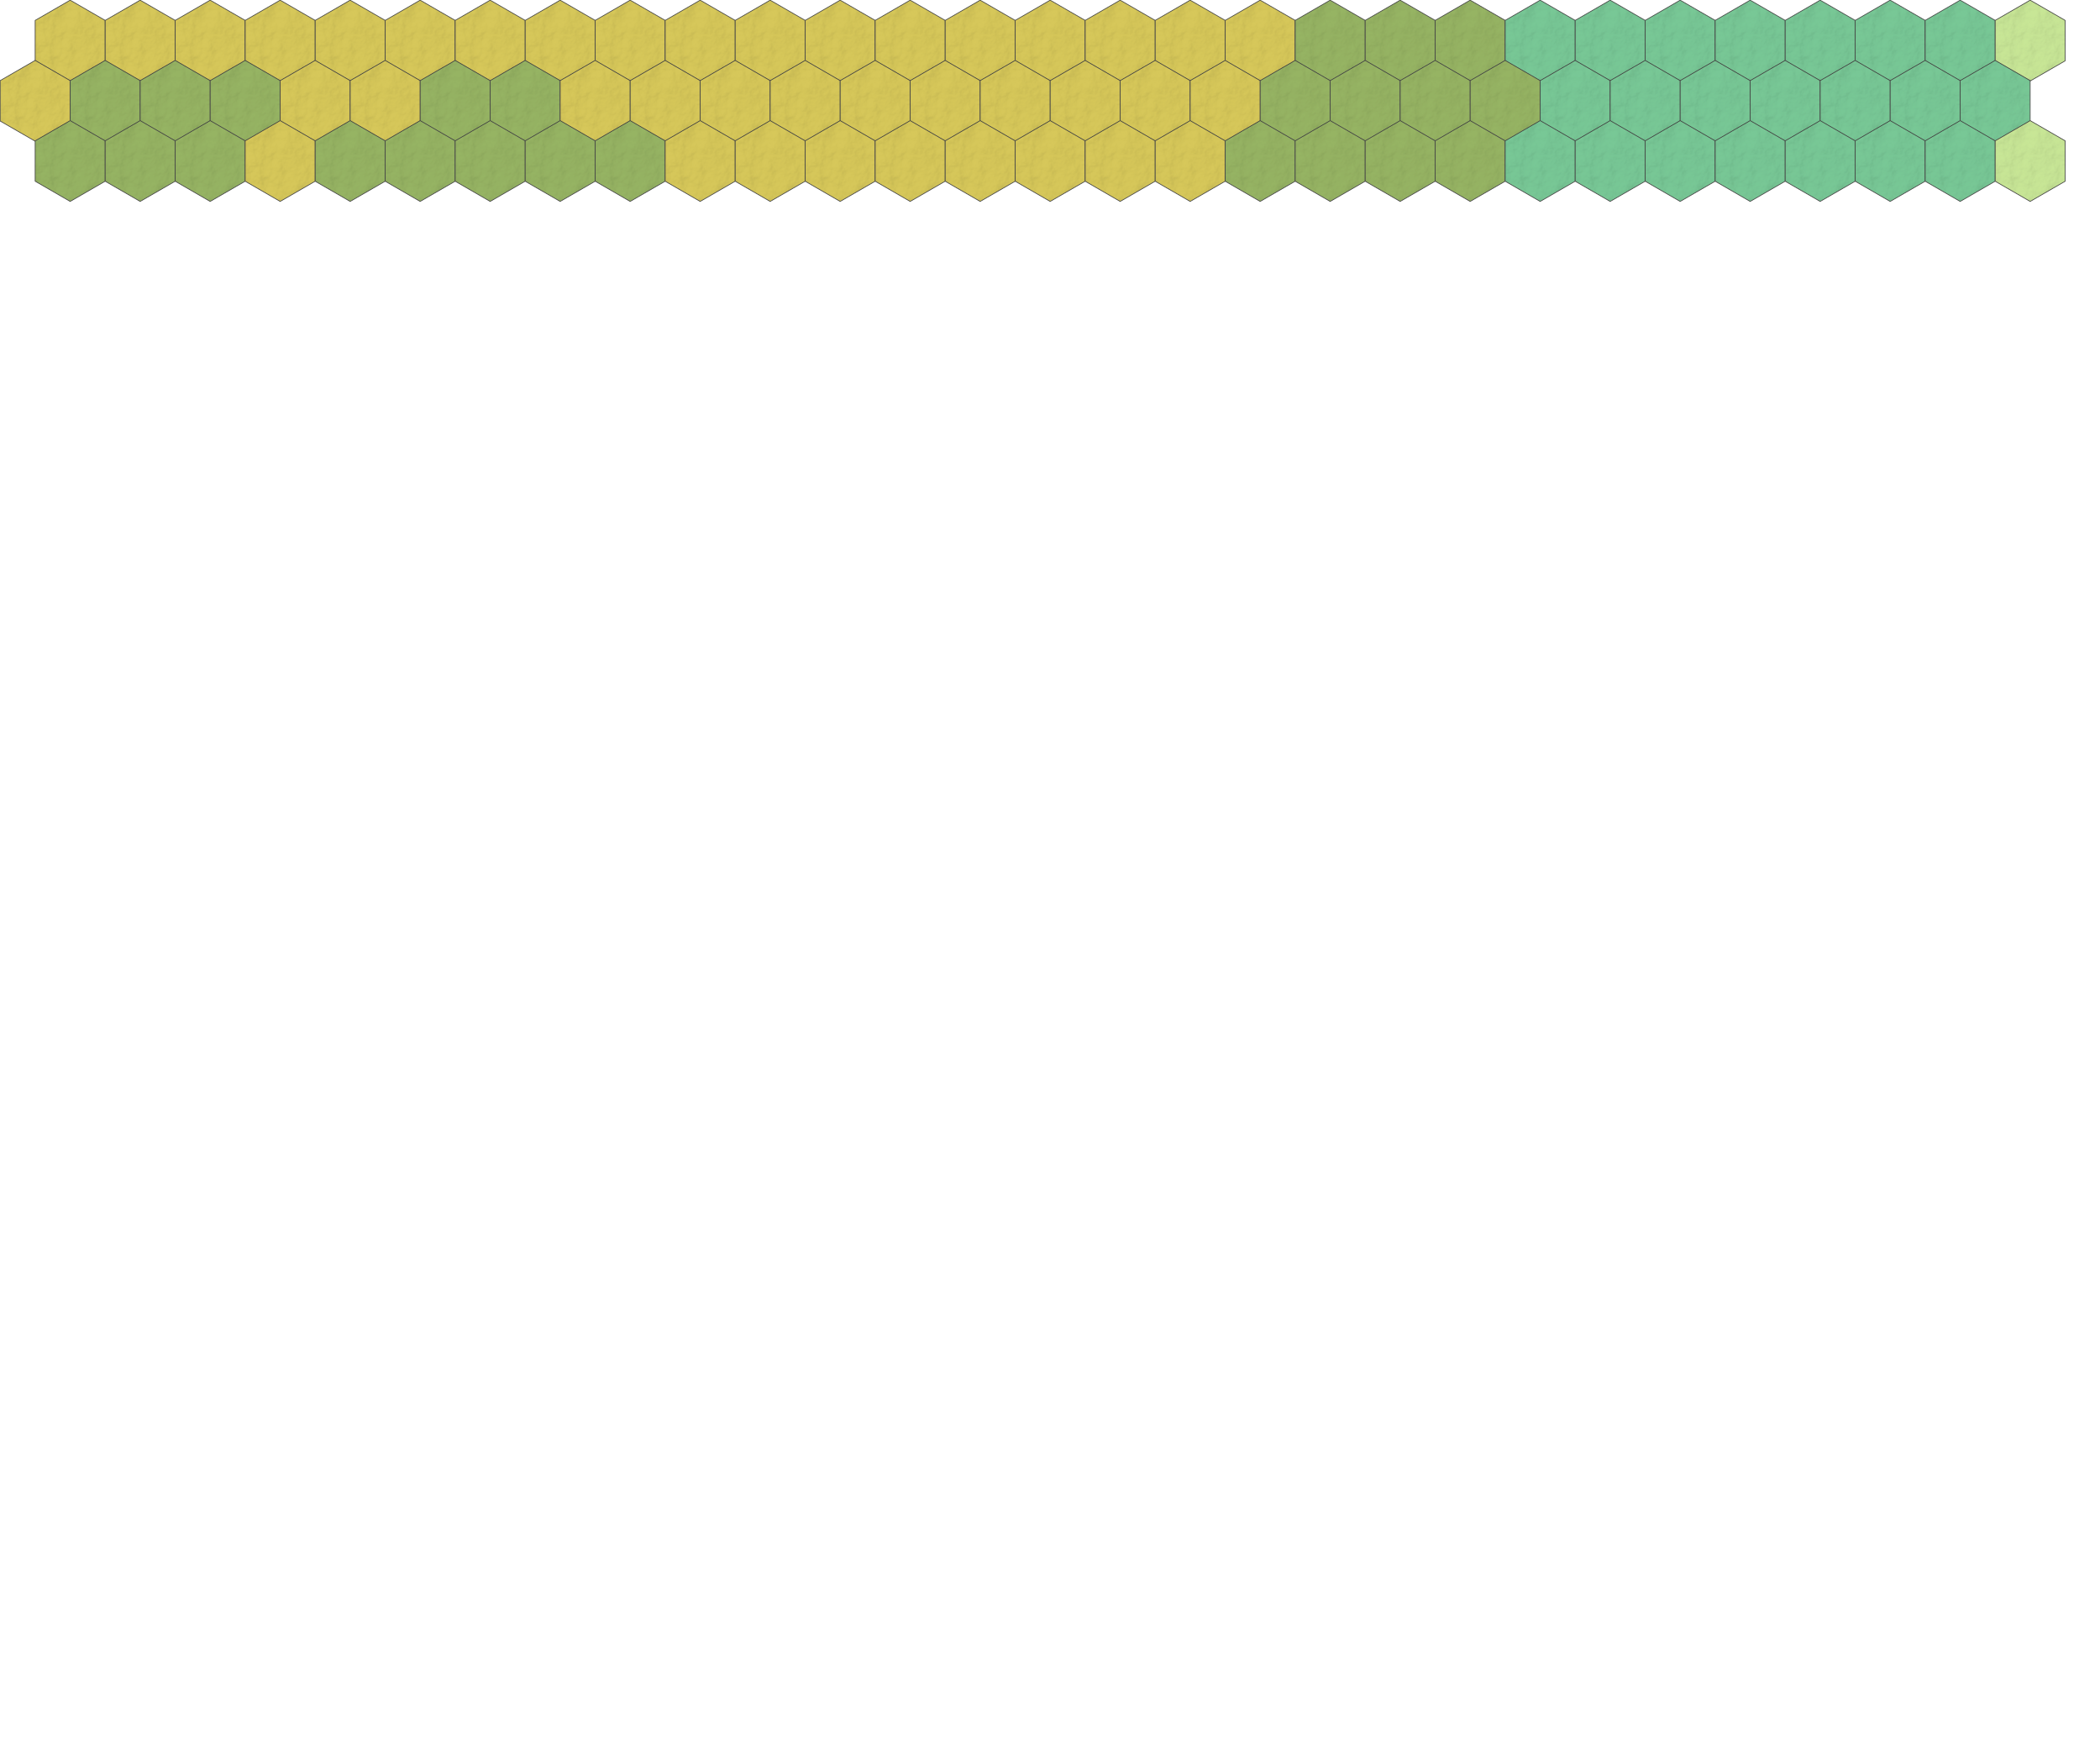
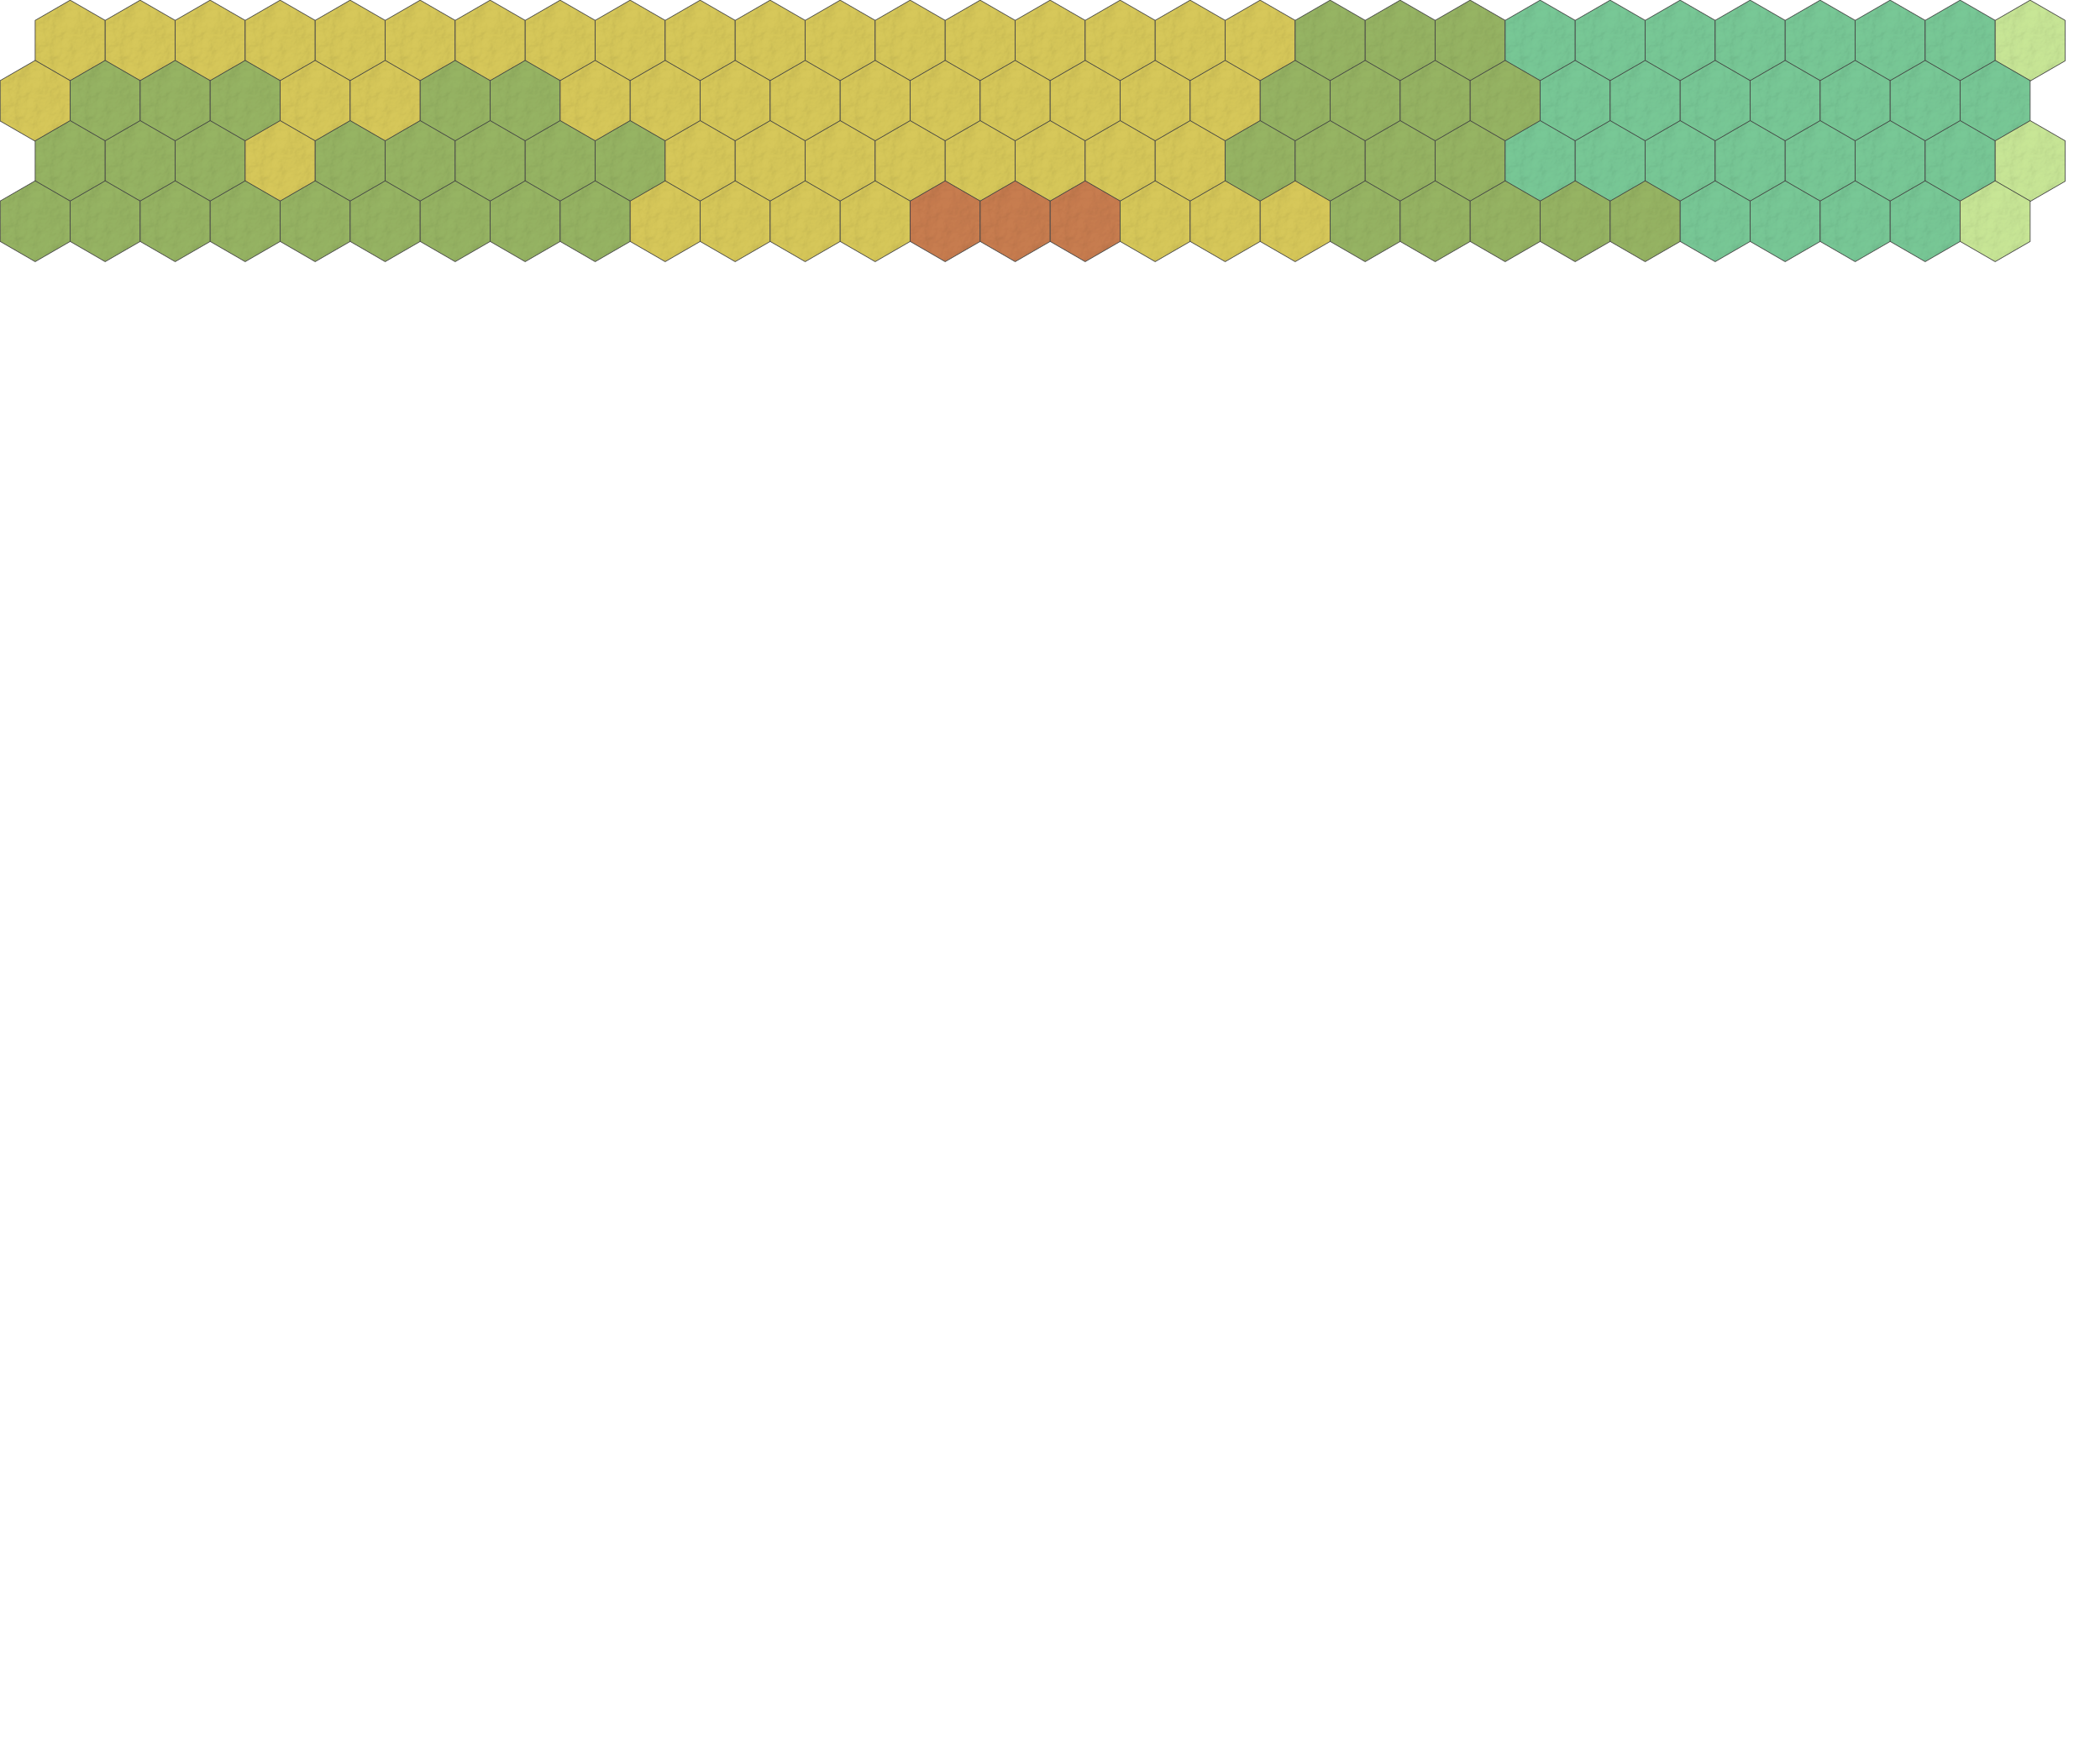
<svg xmlns="http://www.w3.org/2000/svg" xmlns:xlink="http://www.w3.org/1999/xlink" viewBox="0 0 3000 2500">
  <defs>
    <filter id="paper">
      <feTurbulence type="fractalNoise" baseFrequency="0.04" result="noise" numOctaves="5" />
      <feDiffuseLighting in="noise" surfaceScale="2" result="texture">
        <feDistantLight azimuth="45" elevation="75" />
      </feDiffuseLighting>
      <feComposite in="SourceGraphic" in2="texture" operator="arithmetic" k1="1" k2="0" k3="0" k4="0" />
    </filter>
    <polygon id="level5" filter="url(#paper)" fill="rgb(200,125,80)" stroke="#444444" points="50.24,0.25 100.23,29.112 100.23,86.835 50.24,115.697 0.25,86.835 0.25,29.112 50.24,0.25" />
    <polygon id="level4" filter="url(#paper)" fill="rgb(215,200,90)" stroke="#444444" points="50.24,0.25 100.23,29.112 100.23,86.835 50.24,115.697 0.25,86.835 0.25,29.112 50.24,0.25" />
    <polygon id="level3" filter="url(#paper)" fill="rgb(150,180,100)" stroke="#444444" points="50.24,0.25 100.23,29.112 100.23,86.835 50.24,115.697 0.25,86.835 0.25,29.112 50.24,0.25" />
    <polygon id="level2" filter="url(#paper)" fill="rgb(120,200,150)" stroke="#444444" points="50.24,0.25 100.23,29.112 100.23,86.835 50.24,115.697 0.25,86.835 0.25,29.112 50.24,0.25" />
    <polygon id="level1" filter="url(#paper)" fill="rgb(200,230,150)" stroke="#444444" points="50.24,0.25 100.23,29.112 100.23,86.835 50.24,115.697 0.25,86.835 0.25,29.112 50.24,0.25" />
  </defs>
  <g id="row1">
    <use id="0129" xlink:href="#level4" transform="translate(50,0)" />
    <use id="0128" xlink:href="#level4" transform="translate(150,0)" />
    <use id="0127" xlink:href="#level4" transform="translate(250,0)" />
    <use id="0126" xlink:href="#level4" transform="translate(350,0)" />
    <use id="0125" xlink:href="#level4" transform="translate(450,0)" />
    <use id="0124" xlink:href="#level4" transform="translate(550,0)" />
    <use id="0123" xlink:href="#level4" transform="translate(650,0)" />
    <use id="0122" xlink:href="#level4" transform="translate(750,0)" />
    <use id="0121" xlink:href="#level4" transform="translate(850,0)" />
    <use id="0120" xlink:href="#level4" transform="translate(950,0)" />
    <use id="0119" xlink:href="#level4" transform="translate(1050,0)" />
    <use id="0118" xlink:href="#level4" transform="translate(1150,0)" />
    <use id="0117" xlink:href="#level4" transform="translate(1250,0)" />
    <use id="0116" xlink:href="#level4" transform="translate(1350,0)" />
    <use id="0115" xlink:href="#level4" transform="translate(1450,0)" />
    <use id="0114" xlink:href="#level4" transform="translate(1550,0)" />
    <use id="0113" xlink:href="#level4" transform="translate(1650,0)" />
    <use id="0112" xlink:href="#level4" transform="translate(1750,0)" />
    <use id="0111" xlink:href="#level3" transform="translate(1850,0)" />
    <use id="0110" xlink:href="#level3" transform="translate(1950,0)" />
    <use id="0109" xlink:href="#level3" transform="translate(2050,0)" />
    <use id="0108" xlink:href="#level2" transform="translate(2150,0)" />
    <use id="0107" xlink:href="#level2" transform="translate(2250,0)" />
    <use id="0106" xlink:href="#level2" transform="translate(2350,0)" />
    <use id="0105" xlink:href="#level2" transform="translate(2450,0)" />
    <use id="0104" xlink:href="#level2" transform="translate(2550,0)" />
    <use id="0103" xlink:href="#level2" transform="translate(2650,0)" />
    <use id="0102" xlink:href="#level2" transform="translate(2750,0)" />
    <use id="0101" xlink:href="#level1" transform="translate(2850,0)" />
  </g>
  <g id="row2">
    <use id="0229" xlink:href="#level4" transform="translate(0,86)" />
    <use id="0228" xlink:href="#level3" transform="translate(100,86)" />
    <use id="0227" xlink:href="#level3" transform="translate(200,86)" />
    <use id="0226" xlink:href="#level3" transform="translate(300,86)" />
    <use id="0225" xlink:href="#level4" transform="translate(400,86)" />
    <use id="0224" xlink:href="#level4" transform="translate(500,86)" />
    <use id="0223" xlink:href="#level3" transform="translate(600,86)" />
    <use id="0222" xlink:href="#level3" transform="translate(700,86)" />
    <use id="0221" xlink:href="#level4" transform="translate(800,86)" />
    <use id="0220" xlink:href="#level4" transform="translate(900,86)" />
    <use id="0219" xlink:href="#level4" transform="translate(1000,86)" />
    <use id="0218" xlink:href="#level4" transform="translate(1100,86)" />
    <use id="0217" xlink:href="#level4" transform="translate(1200,86)" />
    <use id="0216" xlink:href="#level4" transform="translate(1300,86)" />
    <use id="0215" xlink:href="#level4" transform="translate(1400,86)" />
    <use id="0214" xlink:href="#level4" transform="translate(1500,86)" />
    <use id="0213" xlink:href="#level4" transform="translate(1600,86)" />
    <use id="0212" xlink:href="#level4" transform="translate(1700,86)" />
    <use id="0211" xlink:href="#level3" transform="translate(1800,86)" />
    <use id="0210" xlink:href="#level3" transform="translate(1900,86)" />
    <use id="0209" xlink:href="#level3" transform="translate(2000,86)" />
    <use id="0208" xlink:href="#level3" transform="translate(2100,86)" />
    <use id="0207" xlink:href="#level2" transform="translate(2200,86)" />
    <use id="0206" xlink:href="#level2" transform="translate(2300,86)" />
    <use id="0205" xlink:href="#level2" transform="translate(2400,86)" />
    <use id="0204" xlink:href="#level2" transform="translate(2500,86)" />
    <use id="0203" xlink:href="#level2" transform="translate(2600,86)" />
    <use id="0202" xlink:href="#level2" transform="translate(2700,86)" />
    <use id="0201" xlink:href="#level2" transform="translate(2800,86)" />
  </g>
  <g id="row3">
    <use id="0329" xlink:href="#level3" transform="translate(50,172)" />
    <use id="0328" xlink:href="#level3" transform="translate(150,172)" />
    <use id="0327" xlink:href="#level3" transform="translate(250,172)" />
    <use id="0326" xlink:href="#level4" transform="translate(350,172)" />
    <use id="0325" xlink:href="#level3" transform="translate(450,172)" />
    <use id="0324" xlink:href="#level3" transform="translate(550,172)" />
    <use id="0323" xlink:href="#level3" transform="translate(650,172)" />
    <use id="0322" xlink:href="#level3" transform="translate(750,172)" />
    <use id="0321" xlink:href="#level3" transform="translate(850,172)" />
    <use id="0320" xlink:href="#level4" transform="translate(950,172)" />
    <use id="0319" xlink:href="#level4" transform="translate(1050,172)" />
    <use id="0318" xlink:href="#level4" transform="translate(1150,172)" />
    <use id="0317" xlink:href="#level4" transform="translate(1250,172)" />
    <use id="0316" xlink:href="#level4" transform="translate(1350,172)" />
    <use id="0315" xlink:href="#level4" transform="translate(1450,172)" />
    <use id="0314" xlink:href="#level4" transform="translate(1550,172)" />
    <use id="0313" xlink:href="#level4" transform="translate(1650,172)" />
    <use id="0312" xlink:href="#level3" transform="translate(1750,172)" />
    <use id="0311" xlink:href="#level3" transform="translate(1850,172)" />
    <use id="0310" xlink:href="#level3" transform="translate(1950,172)" />
    <use id="0309" xlink:href="#level3" transform="translate(2050,172)" />
    <use id="0308" xlink:href="#level2" transform="translate(2150,172)" />
    <use id="0307" xlink:href="#level2" transform="translate(2250,172)" />
    <use id="0306" xlink:href="#level2" transform="translate(2350,172)" />
    <use id="0305" xlink:href="#level2" transform="translate(2450,172)" />
    <use id="0304" xlink:href="#level2" transform="translate(2550,172)" />
    <use id="0303" xlink:href="#level2" transform="translate(2650,172)" />
    <use id="0302" xlink:href="#level2" transform="translate(2750,172)" />
    <use id="0301" xlink:href="#level1" transform="translate(2850,172)" />
  </g>
+   <g id="row4">
+     <use id="0429" xlink:href="#level3" transform="translate(0,258)" />
+     <use id="0428" xlink:href="#level3" transform="translate(100,258)" />
+     <use id="0427" xlink:href="#level3" transform="translate(200,258)" />
+     <use id="0426" xlink:href="#level3" transform="translate(300,258)" />
+     <use id="0425" xlink:href="#level3" transform="translate(400,258)" />
+     <use id="0424" xlink:href="#level3" transform="translate(500,258)" />
+     <use id="0423" xlink:href="#level3" transform="translate(600,258)" />
+     <use id="0422" xlink:href="#level3" transform="translate(700,258)" />
+     <use id="0421" xlink:href="#level3" transform="translate(800,258)" />
+     <use id="0420" xlink:href="#level4" transform="translate(900,258)" />
+     <use id="0419" xlink:href="#level4" transform="translate(1000,258)" />
+     <use id="0418" xlink:href="#level4" transform="translate(1100,258)" />
+     <use id="0417" xlink:href="#level4" transform="translate(1200,258)" />
+     <use id="0416" xlink:href="#level5" transform="translate(1300,258)" />
+     <use id="0415" xlink:href="#level5" transform="translate(1400,258)" />
+     <use id="0414" xlink:href="#level5" transform="translate(1500,258)" />
+     <use id="0413" xlink:href="#level4" transform="translate(1600,258)" />
+     <use id="0412" xlink:href="#level4" transform="translate(1700,258)" />
+     <use id="0411" xlink:href="#level4" transform="translate(1800,258)" />
+     <use id="0410" xlink:href="#level3" transform="translate(1900,258)" />
+     <use id="0409" xlink:href="#level3" transform="translate(2000,258)" />
+     <use id="0408" xlink:href="#level3" transform="translate(2100,258)" />
+     <use id="0407" xlink:href="#level3" transform="translate(2200,258)" />
+     <use id="0406" xlink:href="#level3" transform="translate(2300,258)" />
+     <use id="0405" xlink:href="#level2" transform="translate(2400,258)" />
+     <use id="0404" xlink:href="#level2" transform="translate(2500,258)" />
+     <use id="0403" xlink:href="#level2" transform="translate(2600,258)" />
+     <use id="0402" xlink:href="#level2" transform="translate(2700,258)" />
+     <use id="0401" xlink:href="#level1" transform="translate(2800,258)" />
+   </g>
</svg>
